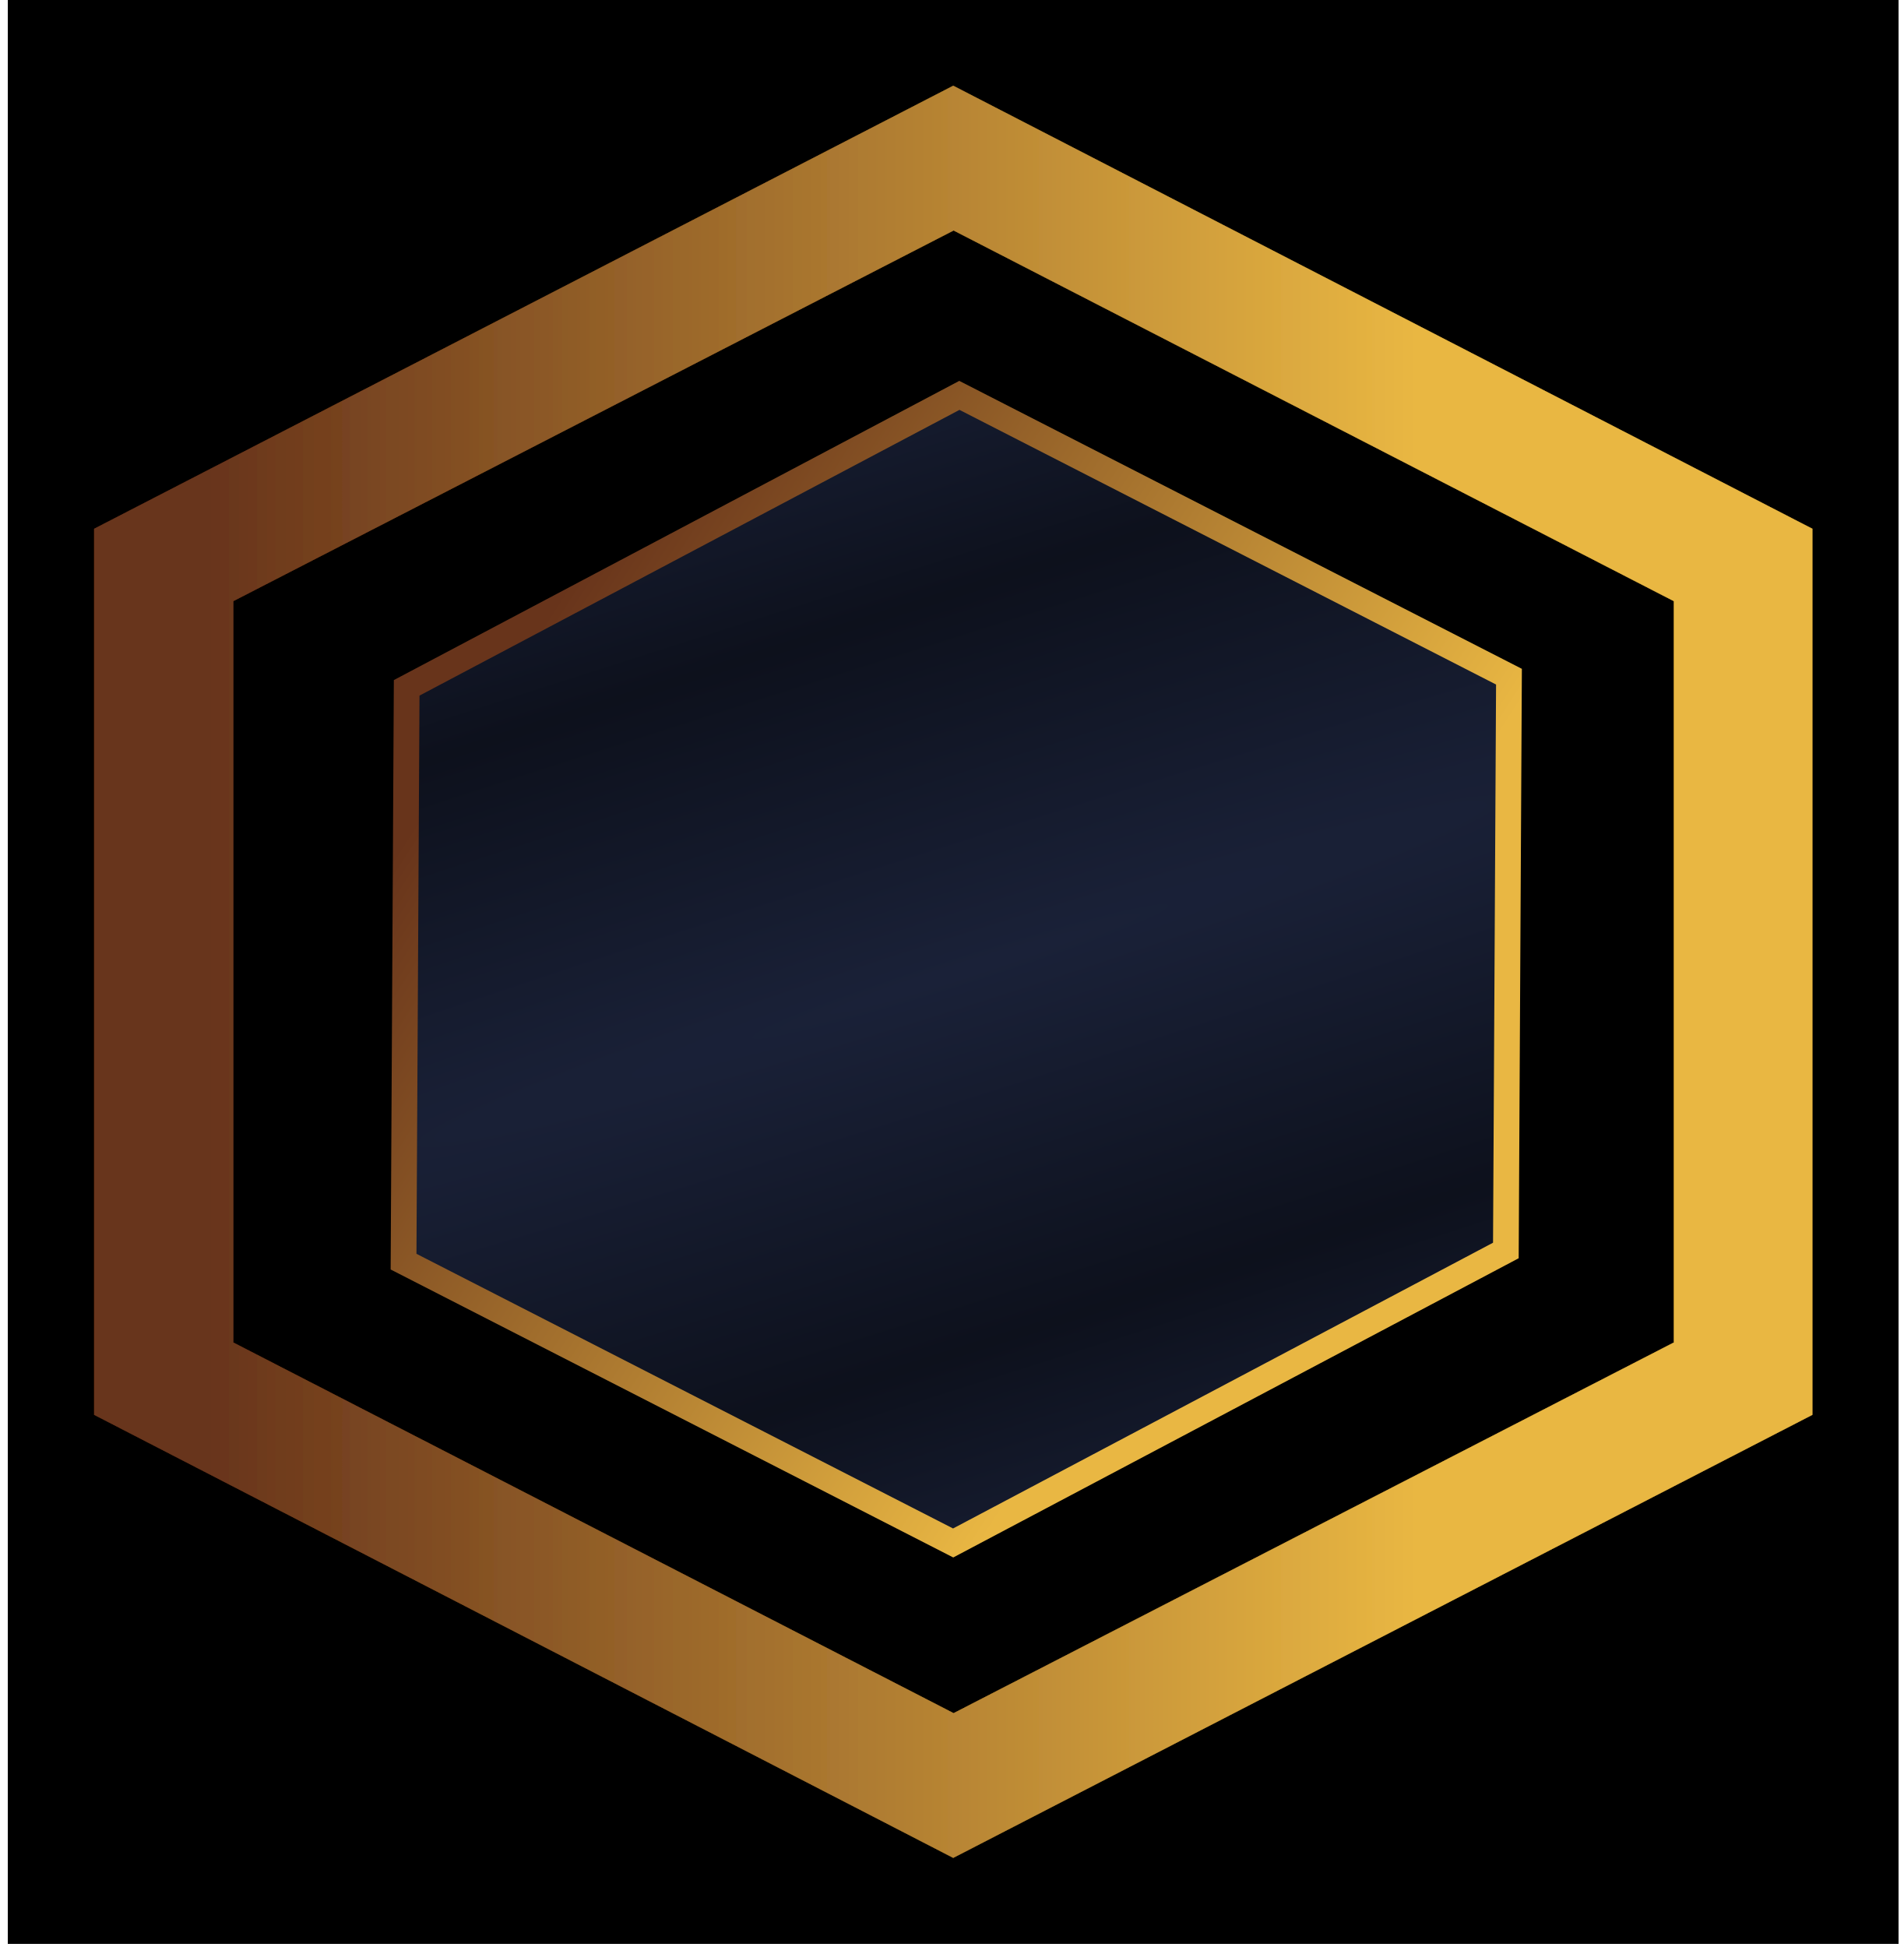
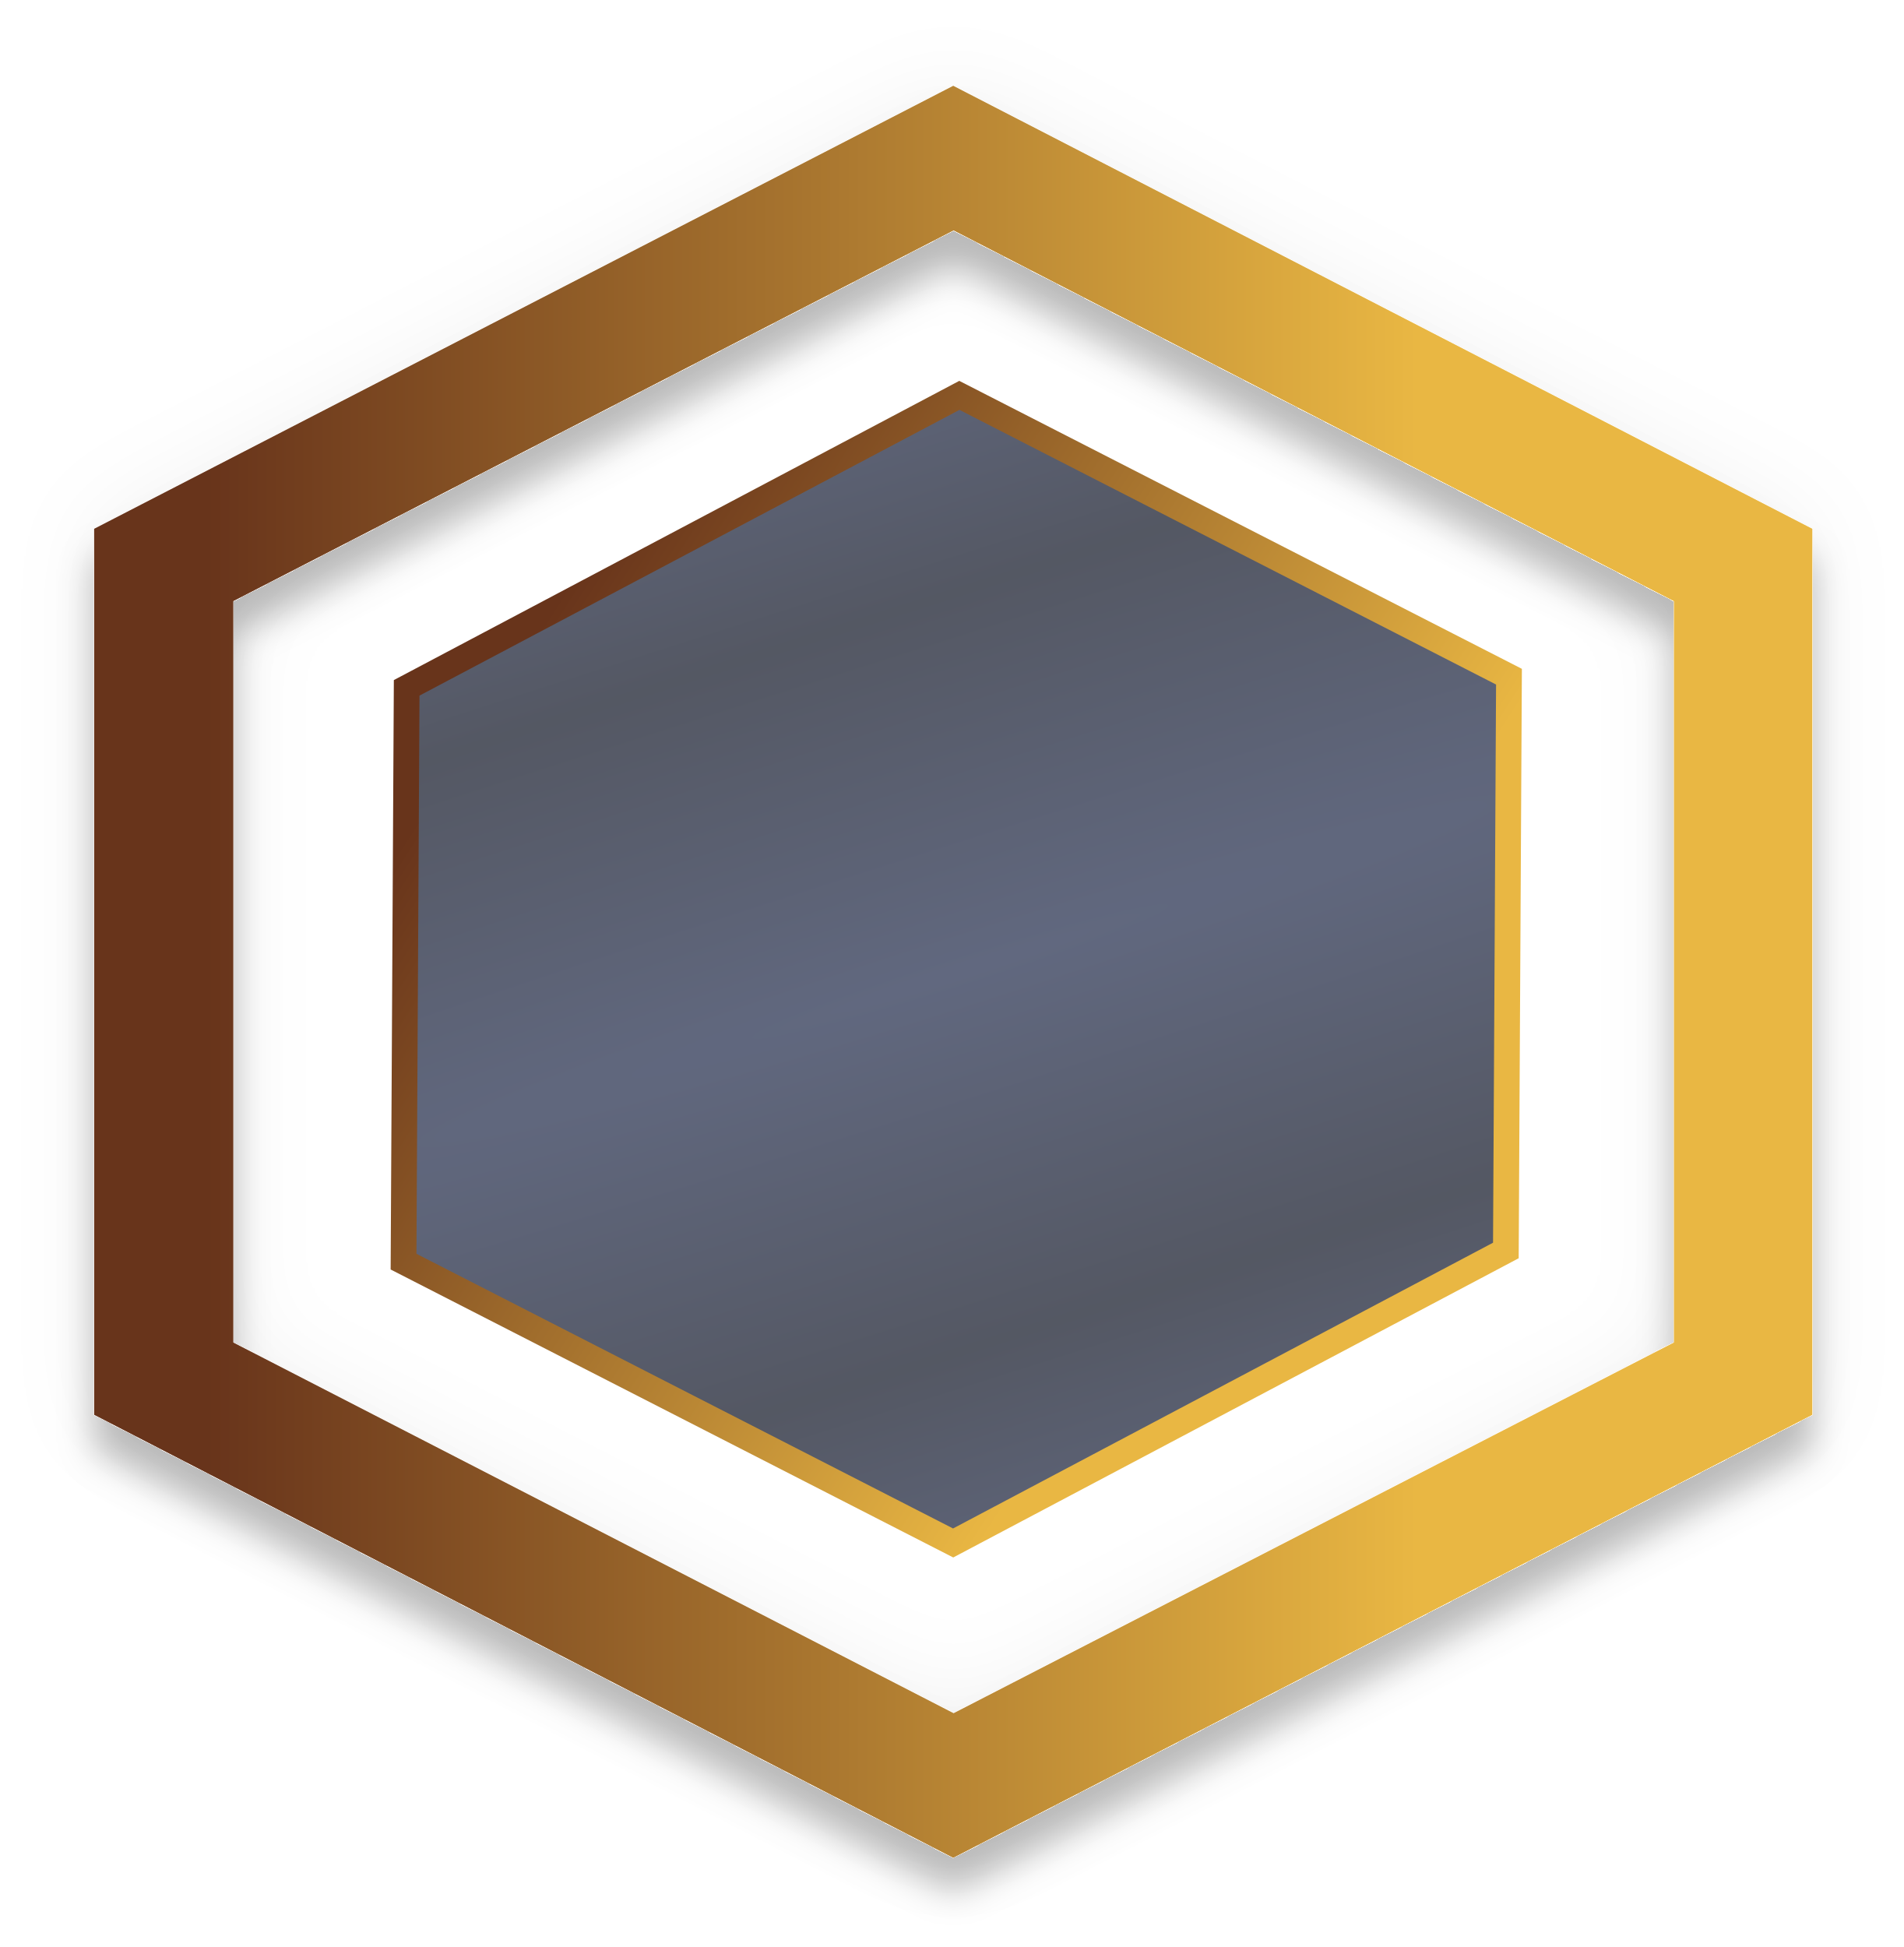
<svg xmlns="http://www.w3.org/2000/svg" width="222" height="227" viewBox="0 0 222 227" fill="none">
  <g filter="url(#filter0_dd_821593_473)">
    <path fill-rule="evenodd" clip-rule="evenodd" d="M10.976 164.953L111.147 216.604L211.317 164.953L211.317 61.651L111.147 10L10.976 61.651L10.976 164.953ZM27.205 156.523L111.19 199.741L195.175 156.523L195.175 70.086L111.19 26.868L27.205 70.086L27.205 156.523Z" fill="url(#paint0_linear_821593_473)" />
  </g>
  <path d="M175.583 145.793L111.137 179.894L47.054 147.095L47.417 80.196L111.863 46.096L175.946 78.894L175.583 145.793Z" fill="url(#paint1_diamond_821593_473)" fill-opacity="0.72" stroke="url(#paint2_linear_821593_473)" stroke-width="3" stroke-miterlimit="10" />
  <defs>
-     <filter id="filter0_dd_821593_473" x="0.976" y="0" width="220.342" height="226.604" filterUnits="userSpaceOnUse" colorInterpolationFilters="sRGB">
-       <feFlood floodOpacity="0" result="BackgroundImageFix" />
+     <filter id="filter0_dd_821593_473" x="0.976" y="0" width="220.342" height="226.604" filterUnits="userSpaceOnUse" color-interpolation-filters="sRGB">
+       <feFlood flood-opacity="0" result="BackgroundImageFix" />
      <feColorMatrix in="SourceAlpha" type="matrix" values="0 0 0 0 0 0 0 0 0 0 0 0 0 0 0 0 0 0 127 0" result="hardAlpha" />
      <feOffset />
      <feGaussianBlur stdDeviation="5" />
      <feComposite in2="hardAlpha" operator="out" />
      <feColorMatrix type="matrix" values="0 0 0 0 0 0 0 0 0 0 0 0 0 0 0 0 0 0 0.05 0" />
      <feBlend mode="normal" in2="BackgroundImageFix" result="effect1_dropShadow_821593_473" />
      <feColorMatrix in="SourceAlpha" type="matrix" values="0 0 0 0 0 0 0 0 0 0 0 0 0 0 0 0 0 0 127 0" result="hardAlpha" />
      <feOffset dy="4" />
      <feGaussianBlur stdDeviation="2" />
      <feComposite in2="hardAlpha" operator="out" />
      <feColorMatrix type="matrix" values="0 0 0 0 0 0 0 0 0 0 0 0 0 0 0 0 0 0 0.25 0" />
      <feBlend mode="normal" in2="effect1_dropShadow_821593_473" result="effect2_dropShadow_821593_473" />
      <feBlend mode="normal" in="SourceGraphic" in2="effect2_dropShadow_821593_473" result="shape" />
    </filter>
    <linearGradient id="paint0_linear_821593_473" x1="10.99" y1="113.302" x2="211.317" y2="113.302" gradientUnits="userSpaceOnUse">
      <stop offset="0.065" stop-color="#68341B" />
      <stop offset="0.77" stop-color="#E9B743" />
      <stop offset="0.98" stop-color="#E9B743" />
    </linearGradient>
    <radialGradient id="paint1_diamond_821593_473" cx="0" cy="0" r="1" gradientUnits="userSpaceOnUse" gradientTransform="translate(112.001 113.251) rotate(-108.087) scale(90.4121 1486.43)">
      <stop stop-color="#242E4E" />
      <stop offset="0.47" stop-color="#121727" />
      <stop offset="0.765" stop-color="#202946" />
    </radialGradient>
    <linearGradient id="paint2_linear_821593_473" x1="47.427" y1="80.201" x2="168.018" y2="157.582" gradientUnits="userSpaceOnUse">
      <stop offset="0.065" stop-color="#68341B" />
      <stop offset="0.77" stop-color="#E9B743" />
      <stop offset="0.98" stop-color="#E9B743" />
    </linearGradient>
  </defs>
</svg>
